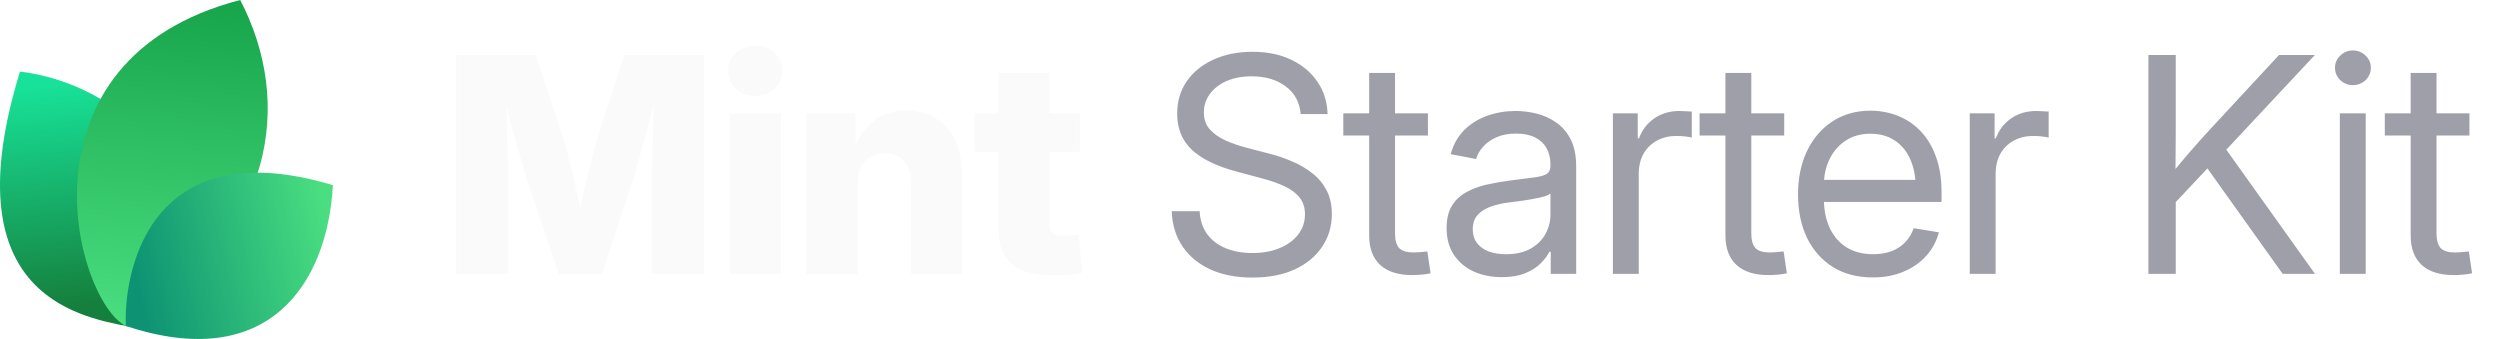
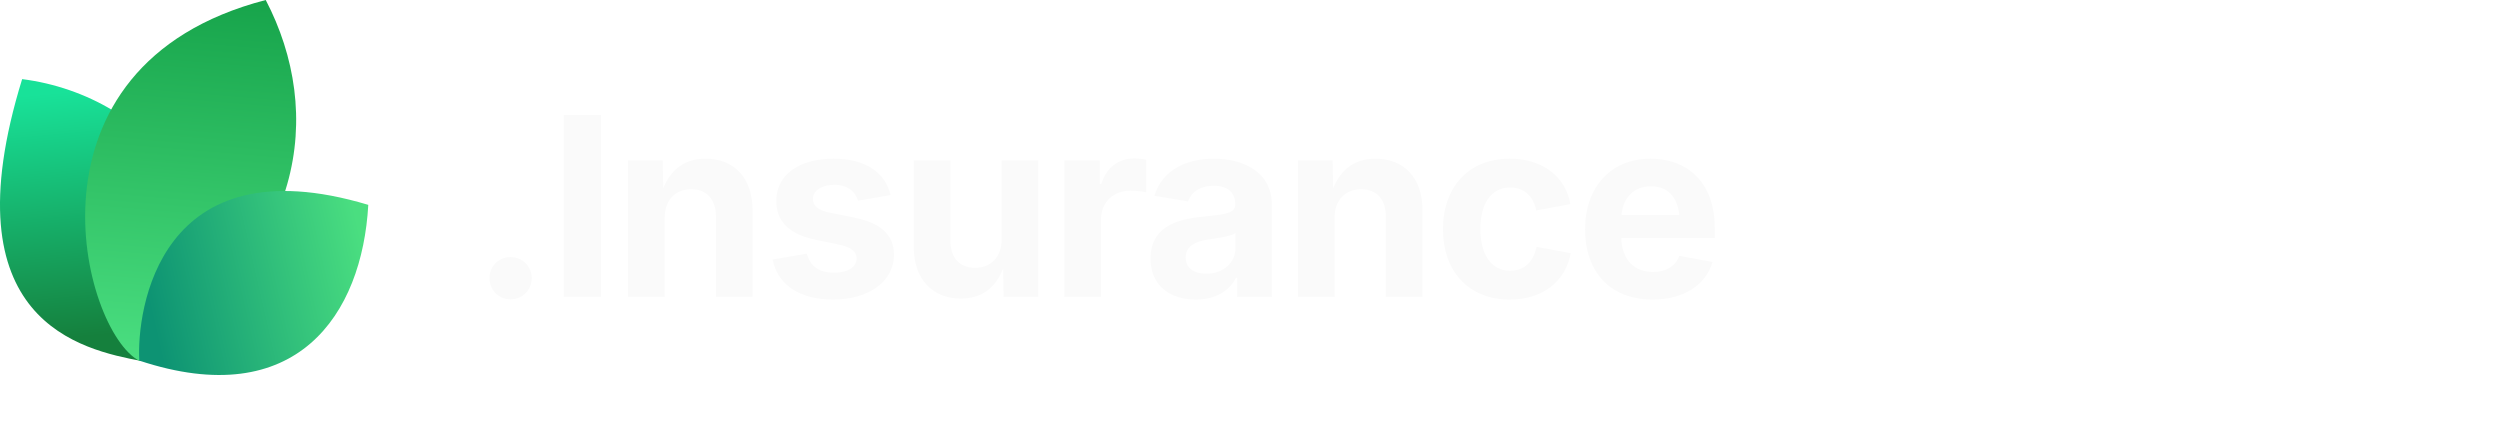
- <svg xmlns="http://www.w3.org/2000/svg" width="177" height="24" viewBox="0 0 177 24" fill="none">
-   <path d="M9.061 23.108C5.268 22.377 -3.391 20.627 1.417 5.064C9.634 6.099 16.973 14.064 9.061 23.108Z" fill="url(#paint0_linear_17557_2145)" />
-   <path d="M8.919 23.094C5.276 21.222 0.784 4.209 17.007 0C20.757 7.193 19.621 16.545 8.919 23.094Z" fill="url(#paint1_linear_17557_2145)" />
-   <path d="M8.914 23.079C8.735 19.882 10.159 9.085 23.57 13.111C23.181 20.123 18.984 26.418 8.914 23.079Z" fill="url(#paint2_linear_17557_2145)" />
-   <path d="M32.301 19.392V3.894H37.938L39.925 9.948C40.036 10.315 40.164 10.787 40.31 11.362C40.462 11.938 40.611 12.552 40.757 13.204C40.91 13.855 41.048 14.483 41.173 15.086C41.305 15.682 41.412 16.192 41.495 16.615H40.695C40.771 16.192 40.871 15.682 40.996 15.086C41.128 14.49 41.267 13.866 41.412 13.214C41.565 12.562 41.714 11.948 41.86 11.373C42.005 10.79 42.133 10.315 42.244 9.948L44.2 3.894H49.848V19.392H46.166V12.704C46.166 12.357 46.173 11.917 46.187 11.383C46.2 10.849 46.214 10.27 46.228 9.646C46.249 9.022 46.266 8.391 46.28 7.753C46.301 7.115 46.311 6.519 46.311 5.964H46.623C46.485 6.561 46.332 7.181 46.166 7.826C45.999 8.471 45.833 9.102 45.666 9.719C45.507 10.336 45.351 10.901 45.198 11.414C45.053 11.928 44.928 12.357 44.824 12.704L42.608 19.392H39.561L37.314 12.704C37.203 12.357 37.072 11.928 36.919 11.414C36.773 10.901 36.614 10.34 36.441 9.729C36.274 9.112 36.104 8.481 35.931 7.836C35.764 7.192 35.608 6.567 35.463 5.964H35.827C35.834 6.512 35.844 7.105 35.858 7.743C35.872 8.374 35.886 9.005 35.9 9.636C35.92 10.26 35.938 10.839 35.952 11.373C35.965 11.907 35.972 12.351 35.972 12.704V19.392H32.301ZM51.668 19.392V8.024H55.288V19.392H51.668ZM53.468 6.786C52.927 6.786 52.473 6.616 52.105 6.276C51.738 5.93 51.554 5.507 51.554 5.007C51.554 4.508 51.738 4.088 52.105 3.749C52.473 3.409 52.927 3.239 53.468 3.239C54.009 3.239 54.463 3.409 54.83 3.749C55.198 4.082 55.382 4.501 55.382 5.007C55.382 5.507 55.198 5.93 54.83 6.276C54.463 6.616 54.009 6.786 53.468 6.786ZM60.708 13.027V19.392H57.088V8.024H60.551L60.593 10.967H60.281C60.593 10.024 61.061 9.268 61.685 8.7C62.309 8.124 63.138 7.836 64.171 7.836C64.975 7.836 65.672 8.017 66.262 8.377C66.851 8.731 67.302 9.234 67.614 9.885C67.933 10.537 68.092 11.307 68.092 12.194V19.392H64.483V12.912C64.483 12.26 64.32 11.754 63.994 11.394C63.675 11.033 63.221 10.853 62.632 10.853C62.25 10.853 61.914 10.936 61.623 11.102C61.332 11.269 61.106 11.515 60.947 11.841C60.787 12.16 60.708 12.555 60.708 13.027ZM76.456 8.024V10.749H69.008V8.024H76.456ZM70.683 5.163H74.292V15.783C74.292 16.102 74.361 16.334 74.5 16.48C74.646 16.625 74.899 16.698 75.259 16.698C75.405 16.698 75.596 16.688 75.831 16.667C76.074 16.646 76.251 16.629 76.362 16.615L76.632 19.309C76.313 19.378 75.963 19.427 75.582 19.455C75.207 19.482 74.836 19.496 74.469 19.496C73.2 19.496 72.25 19.222 71.619 18.674C70.995 18.127 70.683 17.308 70.683 16.22V5.163Z" fill="#FAFAFA" />
-   <path d="M88.667 19.652C87.523 19.652 86.528 19.458 85.682 19.07C84.843 18.681 84.188 18.137 83.716 17.437C83.245 16.736 82.992 15.908 82.957 14.951H84.933C84.968 15.596 85.148 16.14 85.474 16.584C85.8 17.021 86.24 17.354 86.795 17.582C87.35 17.804 87.974 17.915 88.667 17.915C89.388 17.915 90.026 17.801 90.581 17.572C91.143 17.343 91.583 17.024 91.902 16.615C92.228 16.199 92.391 15.717 92.391 15.169C92.391 14.698 92.266 14.306 92.017 13.994C91.767 13.675 91.413 13.408 90.956 13.193C90.498 12.978 89.954 12.787 89.323 12.621L87.502 12.132C86.123 11.765 85.082 11.255 84.382 10.603C83.689 9.944 83.342 9.095 83.342 8.055C83.342 7.174 83.571 6.404 84.028 5.746C84.486 5.087 85.117 4.577 85.921 4.217C86.726 3.849 87.645 3.666 88.678 3.666C89.718 3.666 90.63 3.853 91.413 4.227C92.204 4.602 92.824 5.122 93.275 5.787C93.726 6.446 93.965 7.209 93.993 8.076H92.089C92.013 7.23 91.656 6.574 91.018 6.11C90.387 5.638 89.586 5.403 88.615 5.403C87.95 5.403 87.36 5.513 86.847 5.735C86.341 5.957 85.946 6.262 85.661 6.651C85.377 7.032 85.235 7.469 85.235 7.961C85.235 8.447 85.377 8.849 85.661 9.168C85.946 9.48 86.317 9.74 86.774 9.948C87.232 10.149 87.724 10.319 88.251 10.457L89.884 10.884C90.439 11.023 90.977 11.206 91.496 11.435C92.023 11.657 92.495 11.934 92.911 12.267C93.334 12.593 93.67 12.995 93.92 13.474C94.17 13.945 94.294 14.504 94.294 15.149C94.294 16.015 94.066 16.788 93.608 17.468C93.157 18.148 92.512 18.681 91.673 19.07C90.834 19.458 89.832 19.652 88.667 19.652ZM101.097 8.024V9.594H95.106V8.024H101.097ZM96.937 5.163H98.767V16.521C98.767 17 98.865 17.347 99.059 17.562C99.26 17.77 99.6 17.874 100.078 17.874C100.21 17.874 100.366 17.867 100.546 17.853C100.733 17.832 100.903 17.815 101.056 17.801L101.285 19.351C101.097 19.392 100.886 19.423 100.65 19.444C100.414 19.465 100.189 19.475 99.974 19.475C98.996 19.475 98.244 19.236 97.717 18.758C97.197 18.272 96.937 17.579 96.937 16.677V5.163ZM106.33 19.621C105.595 19.621 104.932 19.489 104.343 19.226C103.754 18.955 103.285 18.564 102.939 18.05C102.592 17.53 102.419 16.896 102.419 16.147C102.419 15.495 102.547 14.965 102.804 14.556C103.06 14.146 103.403 13.828 103.833 13.599C104.263 13.363 104.742 13.186 105.269 13.068C105.796 12.95 106.333 12.857 106.881 12.787C107.574 12.69 108.132 12.617 108.555 12.569C108.978 12.52 109.287 12.441 109.481 12.33C109.675 12.212 109.772 12.014 109.772 11.737V11.654C109.772 11.203 109.679 10.815 109.492 10.489C109.311 10.163 109.041 9.91 108.68 9.729C108.32 9.549 107.872 9.459 107.338 9.459C106.805 9.459 106.34 9.546 105.945 9.719C105.556 9.892 105.241 10.118 104.998 10.395C104.755 10.665 104.593 10.953 104.509 11.258L102.71 10.915C102.897 10.222 103.22 9.65 103.677 9.199C104.135 8.748 104.679 8.412 105.31 8.19C105.941 7.968 106.607 7.857 107.307 7.857C107.8 7.857 108.295 7.92 108.795 8.044C109.301 8.169 109.765 8.381 110.188 8.679C110.611 8.97 110.951 9.369 111.208 9.875C111.464 10.374 111.593 11.005 111.593 11.768V19.392H109.793V17.822H109.7C109.568 18.085 109.363 18.359 109.086 18.643C108.809 18.921 108.444 19.153 107.994 19.34C107.543 19.527 106.988 19.621 106.33 19.621ZM106.621 17.998C107.321 17.998 107.904 17.867 108.368 17.603C108.84 17.333 109.19 16.986 109.419 16.563C109.654 16.133 109.772 15.682 109.772 15.211V13.692C109.703 13.769 109.554 13.841 109.325 13.911C109.096 13.973 108.829 14.032 108.524 14.088C108.226 14.143 107.921 14.192 107.609 14.233C107.304 14.275 107.033 14.309 106.798 14.337C106.354 14.393 105.938 14.49 105.549 14.628C105.168 14.76 104.86 14.954 104.624 15.211C104.388 15.467 104.27 15.811 104.27 16.241C104.27 16.615 104.367 16.934 104.561 17.198C104.762 17.461 105.04 17.662 105.393 17.801C105.747 17.933 106.156 17.998 106.621 17.998ZM114.193 19.392V8.024H115.951V9.792H116.045C116.253 9.209 116.61 8.741 117.116 8.388C117.622 8.034 118.219 7.857 118.905 7.857C119.058 7.857 119.217 7.864 119.384 7.878C119.55 7.885 119.682 7.892 119.779 7.899V9.74C119.716 9.719 119.578 9.695 119.363 9.667C119.155 9.639 118.922 9.625 118.666 9.625C118.174 9.625 117.726 9.733 117.324 9.948C116.922 10.163 116.603 10.471 116.367 10.874C116.138 11.276 116.024 11.758 116.024 12.319V19.392H114.193ZM126.322 8.024V9.594H120.33V8.024H126.322ZM122.161 5.163H123.992V16.521C123.992 17 124.089 17.347 124.283 17.562C124.484 17.77 124.824 17.874 125.302 17.874C125.434 17.874 125.59 17.867 125.77 17.853C125.958 17.832 126.127 17.815 126.28 17.801L126.509 19.351C126.322 19.392 126.11 19.423 125.874 19.444C125.639 19.465 125.413 19.475 125.198 19.475C124.221 19.475 123.468 19.236 122.941 18.758C122.421 18.272 122.161 17.579 122.161 16.677V5.163ZM132.604 19.642C131.502 19.642 130.555 19.396 129.765 18.903C128.974 18.404 128.364 17.714 127.934 16.834C127.511 15.946 127.3 14.927 127.3 13.775C127.3 12.611 127.511 11.584 127.934 10.697C128.364 9.802 128.964 9.102 129.734 8.596C130.51 8.089 131.408 7.836 132.428 7.836C133.1 7.836 133.738 7.954 134.341 8.19C134.952 8.426 135.489 8.783 135.954 9.261C136.425 9.74 136.793 10.343 137.056 11.071C137.327 11.792 137.462 12.645 137.462 13.63V14.296H128.433V12.735H136.463L135.631 13.297C135.631 12.541 135.506 11.876 135.257 11.3C135.007 10.725 134.643 10.277 134.165 9.958C133.686 9.632 133.107 9.469 132.428 9.469C131.748 9.469 131.162 9.632 130.67 9.958C130.177 10.284 129.796 10.725 129.526 11.279C129.262 11.827 129.13 12.441 129.13 13.12V14.046C129.13 14.864 129.273 15.572 129.557 16.168C129.841 16.757 130.243 17.211 130.763 17.53C131.283 17.842 131.901 17.998 132.615 17.998C133.093 17.998 133.523 17.929 133.905 17.79C134.293 17.645 134.619 17.433 134.882 17.156C135.153 16.879 135.354 16.546 135.486 16.157L137.275 16.449C137.108 17.08 136.81 17.634 136.38 18.113C135.95 18.591 135.413 18.966 134.768 19.236C134.123 19.507 133.402 19.642 132.604 19.642ZM139.459 19.392V8.024H141.217V9.792H141.311C141.519 9.209 141.876 8.741 142.382 8.388C142.888 8.034 143.485 7.857 144.171 7.857C144.324 7.857 144.483 7.864 144.649 7.878C144.816 7.885 144.948 7.892 145.045 7.899V9.74C144.982 9.719 144.844 9.695 144.629 9.667C144.421 9.639 144.188 9.625 143.932 9.625C143.439 9.625 142.992 9.733 142.59 9.948C142.188 10.163 141.869 10.471 141.633 10.874C141.404 11.276 141.29 11.758 141.29 12.319V19.392H139.459ZM153.429 14.961V12.715C153.783 12.257 154.136 11.82 154.49 11.404C154.844 10.981 155.204 10.565 155.572 10.156C155.939 9.74 156.314 9.327 156.695 8.918L161.355 3.894H163.893L157.277 10.967H157.184L153.429 14.961ZM152.108 19.392V3.894H154.043V9.241L154.022 12.559L154.043 13.505V19.392H152.108ZM161.615 19.392L155.967 11.477L157.173 9.969L163.903 19.392H161.615ZM165.661 19.392V8.024H167.492V19.392H165.661ZM166.587 6.027C166.24 6.027 165.942 5.909 165.692 5.673C165.443 5.43 165.318 5.139 165.318 4.799C165.318 4.459 165.443 4.172 165.692 3.936C165.942 3.693 166.24 3.572 166.587 3.572C166.934 3.572 167.232 3.693 167.482 3.936C167.731 4.172 167.856 4.459 167.856 4.799C167.856 5.139 167.731 5.43 167.482 5.673C167.232 5.909 166.934 6.027 166.587 6.027ZM174.836 8.024V9.594H168.844V8.024H174.836ZM170.675 5.163H172.506V16.521C172.506 17 172.603 17.347 172.797 17.562C172.998 17.77 173.338 17.874 173.816 17.874C173.948 17.874 174.104 17.867 174.284 17.853C174.472 17.832 174.641 17.815 174.794 17.801L175.023 19.351C174.836 19.392 174.624 19.423 174.388 19.444C174.153 19.465 173.927 19.475 173.712 19.475C172.735 19.475 171.982 19.236 171.455 18.758C170.935 18.272 170.675 17.579 170.675 16.677V5.163Z" fill="#9F9FA9" />
+ <svg xmlns="http://www.w3.org/2000/svg" width="160" height="28" viewBox="0 0 160 28" fill="none">
+   <path d="M9.061 23.108C5.268 22.377 -3.391 20.627 1.417 5.064C9.634 6.099 16.973 14.064 9.061 23.108Z" fill="url(#paint0_dark)" />
+   <path d="M8.919 23.094C5.276 21.222 0.784 4.209 17.007 0C20.757 7.193 19.621 16.545 8.919 23.094Z" fill="url(#paint1_dark)" />
+   <path d="M8.914 23.079C8.735 19.882 10.159 9.085 23.57 13.111C23.181 20.123 18.984 26.418 8.914 23.079Z" fill="url(#paint2_dark)" />
+   <text x="30" y="19" font-family="Inter, system-ui, -apple-system, sans-serif" font-size="16" font-weight="700" letter-spacing="-0.02em" fill="#FAFAFA">.Insurance</text>
  <defs>
-     <linearGradient id="paint0_linear_17557_2145" x1="3.776" y1="5.916" x2="5.232" y2="21.559" gradientUnits="userSpaceOnUse">
+     <linearGradient id="paint0_dark" x1="3.776" y1="5.916" x2="5.232" y2="21.559" gradientUnits="userSpaceOnUse">
      <stop stop-color="#18E299" />
      <stop offset="1" stop-color="#15803D" />
    </linearGradient>
-     <linearGradient id="paint1_linear_17557_2145" x1="12.171" y1="-0.718" x2="10.19" y2="22.983" gradientUnits="userSpaceOnUse">
+     <linearGradient id="paint1_dark" x1="12.171" y1="-0.718" x2="10.19" y2="22.983" gradientUnits="userSpaceOnUse">
      <stop stop-color="#16A34A" />
      <stop offset="1" stop-color="#4ADE80" />
    </linearGradient>
-     <linearGradient id="paint2_linear_17557_2145" x1="23.133" y1="15.353" x2="9.338" y2="18.52" gradientUnits="userSpaceOnUse">
+     <linearGradient id="paint2_dark" x1="23.133" y1="15.353" x2="9.338" y2="18.52" gradientUnits="userSpaceOnUse">
      <stop stop-color="#4ADE80" />
      <stop offset="1" stop-color="#0D9373" />
    </linearGradient>
  </defs>
</svg>
